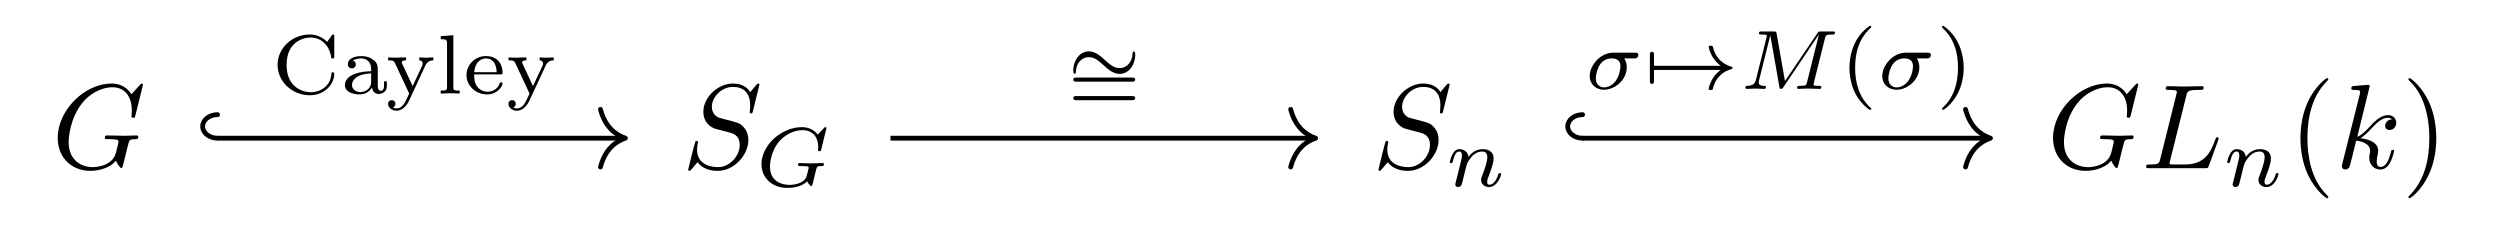
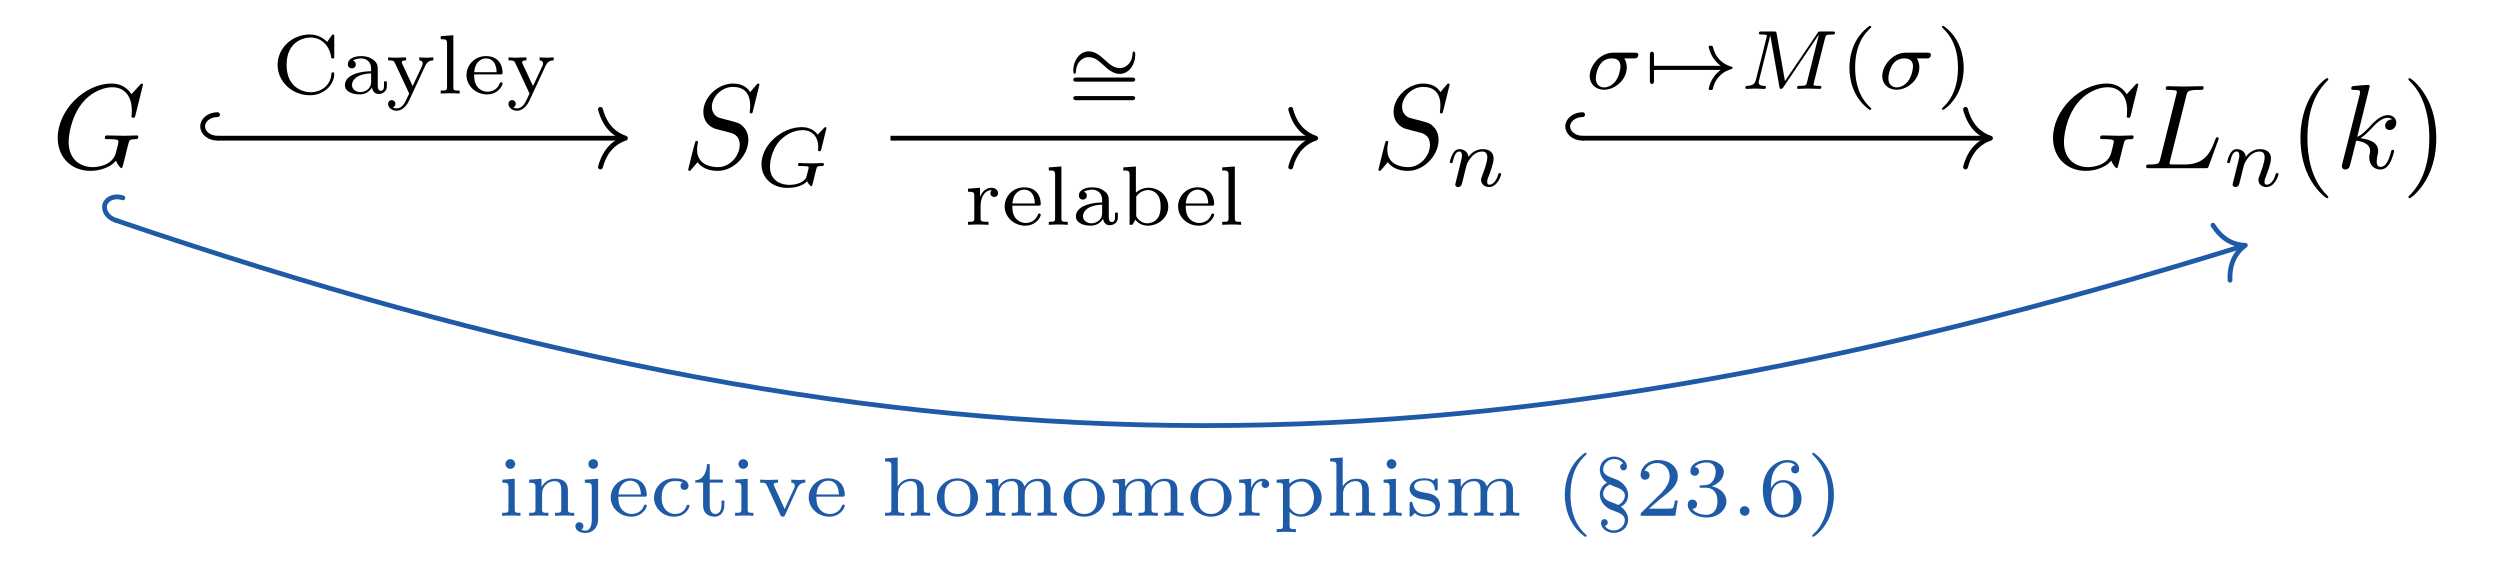
- <svg xmlns="http://www.w3.org/2000/svg" version="1.1" width="207.373pt" height="20.09pt" viewBox="-69.011 -69.011 207.373 20.09">
+ <svg xmlns="http://www.w3.org/2000/svg" version="1.1" width="207.373pt" height="46.676pt" viewBox="-69.011 -69.011 207.373 46.676">
  <defs />
  <g id="page1">
    <g stroke-miterlimit="10" transform="translate(34.67513,-57.54867)scale(0.996264,-0.996264)">
      <g fill="#000" stroke="#000">
        <g stroke-width="0.4">
          <g transform="translate(-104.0752,-2.5)">
            <g stroke="none" transform="scale(-1.00375,1.00375)translate(34.67513,-57.54867)scale(-1,-1)">
              <g stroke="#000" stroke-miterlimit="10" transform="translate(42.88114,-57.54867)scale(0.996264,-0.996264)">
                <g transform="translate(-3.93124,0.0)">
                  <g stroke="none" transform="scale(-1.00375,1.00375)translate(42.88114,-57.54867)scale(-1,-1)">
                    <g fill="#000">
                      <g stroke="none">
                        <path d="M50.453-64.473C50.453-64.503 50.433-64.572 50.343-64.572C50.313-64.572 50.303-64.562 50.194-64.453L49.496-63.686C49.407-63.825 48.948-64.572 47.843-64.572C45.621-64.572 43.379-62.371 43.379-60.059C43.379-58.475 44.485-57.329 46.099-57.329C46.537-57.329 46.986-57.419 47.344-57.569C47.843-57.768 48.032-57.977 48.211-58.176C48.301-57.927 48.56-57.559 48.659-57.559C48.709-57.559 48.729-57.589 48.729-57.598C48.749-57.618 48.849-57.997 48.899-58.206L49.088-58.973C49.128-59.143 49.178-59.312 49.217-59.481C49.327-59.93 49.337-59.95 49.905-59.96C49.955-59.96 50.064-59.97 50.064-60.159C50.064-60.229 50.014-60.268 49.935-60.268C49.706-60.268 49.118-60.239 48.889-60.239C48.58-60.239 47.803-60.268 47.494-60.268C47.404-60.268 47.285-60.268 47.285-60.069C47.285-59.96 47.364-59.96 47.584-59.96C47.593-59.96 47.882-59.96 48.112-59.94C48.371-59.91 48.42-59.88 48.42-59.75C48.42-59.661 48.311-59.212 48.211-58.844C47.932-57.748 46.637-57.638 46.288-57.638C45.332-57.638 44.286-58.206 44.286-59.73C44.286-60.039 44.386-61.683 45.432-62.978C45.97-63.656 46.936-64.263 47.922-64.263C48.938-64.263 49.526-63.496 49.526-62.341C49.526-61.942 49.496-61.932 49.496-61.833S49.606-61.733 49.646-61.733C49.775-61.733 49.775-61.753 49.825-61.932L50.453-64.473Z" />
                      </g>
                    </g>
                  </g>
                </g>
              </g>
              <g stroke="#000" stroke-miterlimit="10" transform="translate(97.64716,-57.54867)scale(0.996264,-0.996264)">
                <g transform="translate(-6.42896,0.0)">
                  <g stroke="none" transform="scale(-1.00375,1.00375)translate(97.64716,-57.54867)scale(-1,-1)">
                    <g fill="#000">
                      <g stroke="none">
                        <path d="M104.073-64.473C104.073-64.503 104.053-64.572 103.963-64.572C103.914-64.572 103.904-64.562 103.784-64.423L103.306-63.855C103.047-64.323 102.529-64.572 101.881-64.572C100.616-64.572 99.421-63.427 99.421-62.221C99.421-61.414 99.949-60.956 100.457-60.806L101.523-60.528C101.891-60.438 102.439-60.288 102.439-59.471C102.439-58.575 101.622-57.638 100.646-57.638C100.008-57.638 98.902-57.858 98.902-59.093C98.902-59.332 98.952-59.571 98.962-59.631C98.972-59.671 98.982-59.681 98.982-59.701C98.982-59.8 98.912-59.81 98.863-59.81S98.793-59.8 98.763-59.77C98.723-59.73 98.165-57.459 98.165-57.429C98.165-57.369 98.215-57.329 98.275-57.329C98.325-57.329 98.335-57.339 98.454-57.479L98.942-58.047C99.371-57.469 100.048-57.329 100.626-57.329C101.981-57.329 103.156-58.655 103.156-59.89C103.156-60.577 102.818-60.916 102.668-61.056C102.439-61.285 102.29-61.325 101.403-61.554C101.184-61.613 100.825-61.713 100.736-61.733C100.467-61.823 100.128-62.112 100.128-62.64C100.128-63.447 100.925-64.293 101.871-64.293C102.698-64.293 103.306-63.865 103.306-62.749C103.306-62.43 103.266-62.251 103.266-62.191C103.266-62.181 103.266-62.092 103.386-62.092C103.485-62.092 103.495-62.122 103.535-62.291L104.073-64.473Z" />
                        <path d="M109.635-60.866C109.635-60.901 109.614-60.957 109.544-60.957C109.496-60.957 109.482-60.943 109.419-60.873L108.91-60.336C108.847-60.42 108.457-60.957 107.599-60.957C105.904-60.957 104.244-59.458 104.244-57.881C104.244-56.8 105.067-55.915 106.406-55.915C107.02-55.915 107.669-56.075 108.031-56.466C108.101-56.312 108.289-56.061 108.373-56.061C108.436-56.061 108.45-56.089 108.484-56.236L108.617-56.773C108.652-56.898 108.749-57.317 108.77-57.4C108.854-57.714 108.861-57.721 109.273-57.728C109.321-57.728 109.426-57.728 109.426-57.874C109.426-57.944 109.377-57.979 109.321-57.979C109.091-57.979 108.798-57.951 108.554-57.951C108.38-57.951 108.15-57.951 107.975-57.958S107.599-57.979 107.424-57.979C107.376-57.979 107.271-57.979 107.271-57.826C107.271-57.728 107.348-57.728 107.522-57.728C107.655-57.728 107.794-57.728 107.927-57.714C108.15-57.693 108.157-57.665 108.157-57.582C108.157-57.554 108.157-57.54 108.108-57.358C108.059-57.163 107.982-56.849 107.954-56.78C107.752-56.354 107.104-56.166 106.56-56.166C105.862-56.166 104.949-56.501 104.949-57.679C104.949-58.425 105.297-59.36 105.813-59.883C106.532-60.594 107.278-60.706 107.669-60.706C108.478-60.706 108.952-60.12 108.952-59.339C108.952-59.144 108.931-59.095 108.931-59.053C108.931-58.962 109.021-58.962 109.056-58.962C109.168-58.962 109.168-58.983 109.203-59.116L109.635-60.866Z" />
                      </g>
                    </g>
                  </g>
                </g>
              </g>
              <g stroke="#000" stroke-miterlimit="10" transform="translate(154.2626,-57.54867)scale(0.996264,-0.996264)">
                <g transform="translate(-5.78763,0.0)">
                  <g stroke="none" transform="scale(-1.00375,1.00375)translate(154.2626,-57.54867)scale(-1,-1)">
                    <g fill="#000">
                      <g stroke="none">
                        <path d="M160.689-64.473C160.689-64.503 160.669-64.572 160.579-64.572C160.529-64.572 160.519-64.562 160.4-64.423L159.921-63.855C159.662-64.323 159.144-64.572 158.497-64.572C157.231-64.572 156.036-63.427 156.036-62.221C156.036-61.414 156.564-60.956 157.072-60.806L158.138-60.528C158.507-60.438 159.055-60.288 159.055-59.471C159.055-58.575 158.238-57.638 157.261-57.638C156.624-57.638 155.518-57.858 155.518-59.093C155.518-59.332 155.568-59.571 155.578-59.631C155.588-59.671 155.598-59.681 155.598-59.701C155.598-59.8 155.528-59.81 155.478-59.81S155.408-59.8 155.378-59.77C155.339-59.73 154.781-57.459 154.781-57.429C154.781-57.369 154.83-57.329 154.89-57.329C154.94-57.329 154.95-57.339 155.07-57.479L155.558-58.047C155.986-57.469 156.664-57.329 157.241-57.329C158.596-57.329 159.772-58.655 159.772-59.89C159.772-60.577 159.433-60.916 159.284-61.056C159.055-61.285 158.905-61.325 158.019-61.554C157.799-61.613 157.441-61.713 157.351-61.733C157.082-61.823 156.743-62.112 156.743-62.64C156.743-63.447 157.54-64.293 158.487-64.293C159.314-64.293 159.921-63.865 159.921-62.749C159.921-62.43 159.882-62.251 159.882-62.191C159.882-62.181 159.882-62.092 160.001-62.092C160.101-62.092 160.111-62.122 160.151-62.291L160.689-64.473Z" />
                        <path d="M161.222-56.494C161.195-56.403 161.153-56.229 161.153-56.208C161.153-56.054 161.278-55.985 161.39-55.985C161.515-55.985 161.627-56.075 161.662-56.138S161.752-56.424 161.787-56.57C161.822-56.703 161.899-57.024 161.941-57.198C161.983-57.351 162.024-57.505 162.059-57.665C162.136-57.951 162.15-58.007 162.352-58.293C162.548-58.572 162.875-58.934 163.398-58.934C163.803-58.934 163.81-58.579 163.81-58.446C163.81-58.028 163.51-57.254 163.398-56.961C163.322-56.766 163.294-56.703 163.294-56.584C163.294-56.215 163.601-55.985 163.956-55.985C164.654-55.985 164.96-56.947 164.96-57.052C164.96-57.142 164.87-57.142 164.849-57.142C164.751-57.142 164.744-57.1 164.716-57.024C164.556-56.466 164.256-56.18 163.977-56.18C163.831-56.18 163.803-56.277 163.803-56.424C163.803-56.584 163.838-56.675 163.963-56.989C164.047-57.205 164.333-57.944 164.333-58.335C164.333-59.011 163.796-59.13 163.426-59.13C162.847-59.13 162.457-58.774 162.248-58.495C162.199-58.976 161.787-59.13 161.501-59.13C161.202-59.13 161.041-58.914 160.951-58.753C160.797-58.495 160.699-58.098 160.699-58.063C160.699-57.972 160.797-57.972 160.818-57.972C160.916-57.972 160.923-57.993 160.971-58.181C161.076-58.593 161.209-58.934 161.481-58.934C161.662-58.934 161.711-58.781 161.711-58.593C161.711-58.46 161.648-58.202 161.599-58.014S161.481-57.54 161.446-57.386L161.222-56.494Z" />
                      </g>
                    </g>
                  </g>
                </g>
              </g>
              <g stroke="#000" stroke-miterlimit="10" transform="translate(221.1158,-57.54867)scale(0.996264,-0.996264)">
                <g transform="translate(-16.70502,0.0)">
                  <g stroke="none" transform="scale(-1.00375,1.00375)translate(221.1158,-57.54867)scale(-1,-1)">
                    <g fill="#000">
                      <g stroke="none">
                        <path d="M228.687-64.473C228.687-64.503 228.667-64.572 228.578-64.572C228.548-64.572 228.538-64.562 228.428-64.453L227.731-63.686C227.641-63.825 227.183-64.572 226.077-64.572C223.855-64.572 221.614-62.371 221.614-60.059C221.614-58.475 222.72-57.329 224.334-57.329C224.772-57.329 225.22-57.419 225.579-57.569C226.077-57.768 226.266-57.977 226.446-58.176C226.535-57.927 226.794-57.559 226.894-57.559C226.944-57.559 226.964-57.589 226.964-57.598C226.984-57.618 227.083-57.997 227.133-58.206L227.322-58.973C227.362-59.143 227.412-59.312 227.452-59.481C227.562-59.93 227.572-59.95 228.139-59.96C228.189-59.96 228.299-59.97 228.299-60.159C228.299-60.229 228.249-60.268 228.169-60.268C227.94-60.268 227.352-60.239 227.123-60.239C226.814-60.239 226.037-60.268 225.728-60.268C225.639-60.268 225.519-60.268 225.519-60.069C225.519-59.96 225.599-59.96 225.818-59.96C225.828-59.96 226.117-59.96 226.346-59.94C226.605-59.91 226.655-59.88 226.655-59.75C226.655-59.661 226.545-59.212 226.446-58.844C226.167-57.748 224.872-57.638 224.523-57.638C223.567-57.638 222.52-58.206 222.52-59.73C222.52-60.039 222.62-61.683 223.666-62.978C224.204-63.656 225.171-64.263 226.157-64.263C227.173-64.263 227.761-63.496 227.761-62.341C227.761-61.942 227.731-61.932 227.731-61.833S227.841-61.733 227.88-61.733C228.01-61.733 228.01-61.753 228.06-61.932L228.687-64.473Z" />
                        <path d="M232.675-63.576C232.765-63.935 232.794-64.044 233.731-64.044C234.03-64.044 234.11-64.044 234.11-64.234C234.11-64.353 234-64.353 233.95-64.353C233.621-64.353 232.804-64.323 232.476-64.323C232.177-64.323 231.45-64.353 231.151-64.353C231.081-64.353 230.961-64.353 230.961-64.154C230.961-64.044 231.051-64.044 231.24-64.044C231.26-64.044 231.45-64.044 231.619-64.024C231.798-64.004 231.888-63.995 231.888-63.865C231.888-63.825 231.878-63.795 231.848-63.676L230.513-58.326C230.413-57.937 230.393-57.858 229.606-57.858C229.437-57.858 229.337-57.858 229.337-57.658C229.337-57.549 229.427-57.549 229.606-57.549H234.219C234.458-57.549 234.468-57.549 234.528-57.718L235.315-59.87C235.355-59.98 235.355-59.999 235.355-60.009C235.355-60.049 235.325-60.119 235.235-60.119S235.136-60.069 235.066-59.91C234.727-58.993 234.289-57.858 232.565-57.858H231.629C231.489-57.858 231.469-57.858 231.41-57.867C231.31-57.877 231.28-57.887 231.28-57.967C231.28-57.997 231.28-58.017 231.33-58.196L232.675-63.576Z" />
                        <path d="M236.58-56.494C236.552-56.403 236.51-56.229 236.51-56.208C236.51-56.054 236.636-55.985 236.747-55.985C236.873-55.985 236.984-56.075 237.019-56.138S237.11-56.424 237.145-56.57C237.18-56.703 237.256-57.024 237.298-57.198C237.34-57.351 237.382-57.505 237.417-57.665C237.493-57.951 237.507-58.007 237.71-58.293C237.905-58.572 238.233-58.934 238.756-58.934C239.16-58.934 239.167-58.579 239.167-58.446C239.167-58.028 238.867-57.254 238.756-56.961C238.679-56.766 238.651-56.703 238.651-56.584C238.651-56.215 238.958-55.985 239.314-55.985C240.011-55.985 240.318-56.947 240.318-57.052C240.318-57.142 240.227-57.142 240.206-57.142C240.109-57.142 240.102-57.1 240.074-57.024C239.913-56.466 239.613-56.18 239.335-56.18C239.188-56.18 239.16-56.277 239.16-56.424C239.16-56.584 239.195-56.675 239.321-56.989C239.404-57.205 239.69-57.944 239.69-58.335C239.69-59.011 239.153-59.13 238.784-59.13C238.205-59.13 237.814-58.774 237.605-58.495C237.556-58.976 237.145-59.13 236.859-59.13C236.559-59.13 236.399-58.914 236.308-58.753C236.154-58.495 236.057-58.098 236.057-58.063C236.057-57.972 236.154-57.972 236.175-57.972C236.273-57.972 236.28-57.993 236.329-58.181C236.433-58.593 236.566-58.934 236.838-58.934C237.019-58.934 237.068-58.781 237.068-58.593C237.068-58.46 237.005-58.202 236.956-58.014S236.838-57.54 236.803-57.386L236.58-56.494Z" />
                        <path d="M244.45-55.158C244.45-55.188 244.45-55.207 244.28-55.377C243.035-56.632 242.716-58.515 242.716-60.039C242.716-61.773 243.095-63.506 244.32-64.752C244.45-64.871 244.45-64.891 244.45-64.921C244.45-64.991 244.41-65.021 244.35-65.021C244.25-65.021 243.354-64.343 242.766-63.078C242.258-61.982 242.138-60.876 242.138-60.039C242.138-59.262 242.248-58.057 242.796-56.931C243.394-55.706 244.25-55.058 244.35-55.058C244.41-55.058 244.45-55.088 244.45-55.158Z" />
                        <path d="M247.886-64.353C247.886-64.363 247.886-64.463 247.756-64.463C247.527-64.463 246.8-64.383 246.541-64.363C246.461-64.353 246.351-64.343 246.351-64.164C246.351-64.044 246.441-64.044 246.591-64.044C247.069-64.044 247.089-63.975 247.089-63.875L247.059-63.676L245.614-57.937C245.574-57.798 245.574-57.778 245.574-57.718C245.574-57.489 245.774-57.439 245.863-57.439C245.993-57.439 246.142-57.529 246.202-57.648C246.252-57.738 246.7-59.581 246.76-59.83C247.099-59.8 247.916-59.641 247.916-58.983C247.916-58.914 247.916-58.874 247.886-58.774C247.866-58.655 247.846-58.535 247.846-58.425C247.846-57.838 248.244-57.439 248.762-57.439C249.061-57.439 249.33-57.598 249.549-57.967C249.798-58.405 249.908-58.953 249.908-58.973C249.908-59.073 249.818-59.073 249.789-59.073C249.689-59.073 249.679-59.033 249.649-58.894C249.45-58.166 249.221-57.658 248.782-57.658C248.593-57.658 248.464-57.768 248.464-58.127C248.464-58.296 248.503-58.525 248.543-58.684C248.583-58.854 248.583-58.894 248.583-58.993C248.583-59.641 247.955-59.93 247.109-60.039C247.417-60.219 247.736-60.537 247.965-60.777C248.444-61.305 248.902-61.733 249.39-61.733C249.45-61.733 249.46-61.733 249.48-61.723C249.599-61.703 249.609-61.703 249.689-61.643C249.709-61.633 249.709-61.623 249.729-61.603C249.251-61.574 249.161-61.185 249.161-61.065C249.161-60.906 249.27-60.717 249.539-60.717C249.798-60.717 250.087-60.936 250.087-61.325C250.087-61.623 249.858-61.952 249.41-61.952C249.131-61.952 248.673-61.872 247.955-61.075C247.617-60.697 247.228-60.298 246.85-60.149L247.886-64.353Z" />
                        <path d="M253.406-60.039C253.406-60.816 253.296-62.022 252.748-63.148C252.151-64.373 251.294-65.021 251.194-65.021C251.134-65.021 251.094-64.981 251.094-64.921C251.094-64.891 251.094-64.871 251.284-64.692C252.26-63.706 252.828-62.122 252.828-60.039C252.828-58.336 252.459-56.582 251.224-55.327C251.094-55.207 251.094-55.188 251.094-55.158C251.094-55.098 251.134-55.058 251.194-55.058C251.294-55.058 252.19-55.735 252.778-57.001C253.286-58.097 253.406-59.202 253.406-60.039Z" />
                      </g>
                    </g>
                  </g>
                </g>
              </g>
            </g>
          </g>
          <g stroke-width="0.4">
            <path d="M-85.962 0H-52.201" fill="none" />
            <g transform="matrix(-1.0,0.0,0.0,1.0,-85.96169,0.0)">
              <g stroke-dasharray="none" stroke-dashoffset="0.0">
                <g stroke-linejoin="miter">
                  <g stroke-linecap="round">
                    <path d="M0 1.96C.685 1.96 1.24 1.521 1.24 .98C1.24 .439 .685 0 0 0" fill="none" />
                  </g>
                </g>
              </g>
            </g>
            <g transform="translate(-52.00146,0.0)">
              <g stroke-dasharray="none" stroke-dashoffset="0.0">
                <g stroke-linecap="round">
                  <g stroke-linejoin="round">
                    <path d="M-2.08 2.4C-1.7 .96-.853 .28 0 0C-.853-.28-1.7-.96-2.08-2.4" fill="none" />
                  </g>
                </g>
              </g>
            </g>
            <g transform="translate(-81.4523,3.71385)">
              <g stroke="none" transform="scale(-1.00375,1.00375)translate(34.67513,-57.54867)scale(-1,-1)">
                <g fill="#000">
                  <g stroke="none">
                    <path d="M39.864-62.27C39.864-62.389 39.864-62.451 39.766-62.451C39.738-62.451 39.703-62.451 39.647-62.368L39.278-61.838C38.985-62.13 38.504-62.451 37.834-62.451C36.37-62.451 35.163-61.322 35.163-59.934C35.163-58.518 36.391-57.409 37.834-57.409C39.069-57.409 39.864-58.33 39.864-59.181C39.864-59.257 39.857-59.313 39.745-59.313C39.703-59.313 39.634-59.313 39.627-59.222C39.571-58.1 38.622-57.66 37.932-57.66C37.186-57.66 35.91-58.114 35.91-59.927C35.91-61.817 37.262-62.2 37.918-62.2C38.608-62.2 39.431-61.74 39.613-60.54C39.627-60.457 39.689-60.457 39.738-60.457C39.864-60.457 39.864-60.499 39.864-60.638V-62.27Z" />
                    <path d="M43.472-59.418C43.472-59.787 43.472-60.052 43.152-60.31C42.866-60.547 42.531-60.659 42.12-60.659C41.457-60.659 40.99-60.408 40.99-59.983C40.99-59.759 41.143-59.641 41.325-59.641C41.513-59.641 41.652-59.78 41.652-59.969C41.652-60.087 41.597-60.234 41.408-60.289C41.659-60.464 42.064-60.464 42.106-60.464C42.496-60.464 42.922-60.206 42.922-59.62V-59.404C42.538-59.39 42.078-59.369 41.569-59.181C40.941-58.95 40.746-58.567 40.746-58.253C40.746-57.653 41.471-57.479 41.966-57.479C42.524-57.479 42.852-57.793 42.998-58.065C43.026-57.779 43.214-57.514 43.535-57.514C43.549-57.514 44.226-57.514 44.226-58.176V-58.56H43.989V-58.183C43.989-58.114 43.989-57.779 43.731-57.779S43.472-58.107 43.472-58.197V-59.418ZM42.922-58.532C42.922-57.862 42.336-57.674 42.022-57.674C41.666-57.674 41.332-57.911 41.332-58.253C41.332-58.637 41.666-59.174 42.922-59.222V-58.532Z" />
                    <path d="M47.418-59.871C47.613-60.296 47.968-60.303 48.08-60.303V-60.554C47.885-60.54 47.752-60.527 47.55-60.527C47.362-60.527 47.104-60.533 46.915-60.554V-60.303C47.146-60.289 47.201-60.15 47.201-60.038C47.201-59.955 47.166-59.892 47.139-59.822L46.365-58.169L45.507-60.01C45.486-60.052 45.465-60.094 45.465-60.143C45.465-60.303 45.702-60.303 45.821-60.303V-60.554C45.716-60.547 45.214-60.527 45.019-60.527C44.809-60.527 44.537-60.533 44.335-60.554V-60.303C44.726-60.303 44.802-60.282 44.907-60.059L46.079-57.549C46.016-57.409 45.946-57.277 45.883-57.137C45.73-56.802 45.507-56.321 45.032-56.321C44.858-56.321 44.802-56.356 44.733-56.405C44.74-56.405 44.935-56.475 44.935-56.705C44.935-56.879 44.809-57.005 44.635-57.005C44.454-57.005 44.328-56.879 44.328-56.698C44.328-56.37 44.656-56.126 45.032-56.126C45.625-56.126 45.967-56.747 46.065-56.956L47.418-59.871Z" />
                    <path d="M49.741-62.389L48.695-62.312V-62.061C49.162-62.061 49.218-62.012 49.218-61.67V-58.1C49.218-57.8 49.148-57.8 48.695-57.8V-57.549C48.709-57.549 49.197-57.577 49.476-57.577C49.741-57.577 49.999-57.57 50.264-57.549V-57.8C49.811-57.8 49.741-57.8 49.741-58.1V-62.389Z" />
                    <path d="M53.629-59.139C53.775-59.139 53.824-59.139 53.824-59.292C53.824-59.906 53.482-60.659 52.443-60.659C51.529-60.659 50.832-59.934 50.832-59.076C50.832-58.19 51.606-57.479 52.534-57.479C53.475-57.479 53.824-58.232 53.824-58.386C53.824-58.413 53.81-58.483 53.705-58.483C53.615-58.483 53.601-58.441 53.58-58.372C53.364-57.807 52.834-57.702 52.583-57.702C52.255-57.702 51.941-57.849 51.732-58.114C51.474-58.441 51.467-58.867 51.467-59.139H53.629ZM51.474-59.32C51.55-60.303 52.178-60.464 52.443-60.464C53.301-60.464 53.329-59.494 53.336-59.32H51.474Z" />
                    <path d="M57.401-59.871C57.596-60.296 57.952-60.303 58.064-60.303V-60.554C57.868-60.54 57.736-60.527 57.534-60.527C57.345-60.527 57.087-60.533 56.899-60.554V-60.303C57.129-60.289 57.185-60.15 57.185-60.038C57.185-59.955 57.15-59.892 57.122-59.822L56.348-58.169L55.49-60.01C55.469-60.052 55.448-60.094 55.448-60.143C55.448-60.303 55.685-60.303 55.804-60.303V-60.554C55.699-60.547 55.197-60.527 55.002-60.527C54.793-60.527 54.521-60.533 54.319-60.554V-60.303C54.709-60.303 54.786-60.282 54.89-60.059L56.062-57.549C55.999-57.409 55.93-57.277 55.867-57.137C55.713-56.802 55.49-56.321 55.016-56.321C54.842-56.321 54.786-56.356 54.716-56.405C54.723-56.405 54.918-56.475 54.918-56.705C54.918-56.879 54.793-57.005 54.618-57.005C54.437-57.005 54.312-56.879 54.312-56.698C54.312-56.37 54.639-56.126 55.016-56.126C55.609-56.126 55.95-56.747 56.048-56.956L57.401-59.871Z" />
                  </g>
                </g>
              </g>
            </g>
          </g>
          <g stroke-width="0.4">
+             <g fill="#1f5aa6" stroke="#1f5aa6">
+               <path d="M-94.475-6.824C-29.538-28.931 16.159-29.569 82.683-8.978" fill="none" />
+               <g transform="matrix(-0.94661,0.32225,0.32225,0.94661,-94.47534,-6.82373)">
+                 <g stroke-dasharray="none" stroke-dashoffset="0.0">
+                   <g stroke-linejoin="miter">
+                     <g stroke-linecap="round">
+                       <path d="M0 1.96C.685 1.96 1.24 1.521 1.24 .98C1.24 .439 .685 0 0 0" fill="none" />
+                     </g>
+                   </g>
+                 </g>
+               </g>
+               <g transform="matrix(0.95523,0.29567,-0.29567,0.95523,82.87358,-8.91885)">
+                 <g stroke-dasharray="none" stroke-dashoffset="0.0">
+                   <g stroke-linecap="round">
+                     <g stroke-linejoin="round">
+                       <path d="M-2.08 2.4C-1.7 .96-.853 .28 0 0C-.853-.28-1.7-.96-2.08-2.4" fill="none" />
+                     </g>
+                   </g>
+                 </g>
+               </g>
+               <g transform="translate(-62.65941,-31.443)">
+                 <g stroke="none" transform="scale(-1.00375,1.00375)translate(34.67513,-57.54867)scale(-1,-1)">
+                   <g fill="#1f5aa6">
+                     <g stroke="none">
+                       <g fill="#1f5aa6">
+                         <path d="M36.147-61.852C36.147-62.054 35.979-62.249 35.742-62.249C35.533-62.249 35.345-62.082 35.345-61.852C35.345-61.6 35.547-61.447 35.742-61.447C35.965-61.447 36.147-61.621 36.147-61.852ZM35.087-60.547V-60.296C35.526-60.296 35.589-60.255 35.589-59.913V-58.1C35.589-57.8 35.519-57.8 35.066-57.8V-57.549C35.08-57.549 35.568-57.577 35.847-57.577C36.091-57.577 36.342-57.57 36.586-57.549V-57.8C36.181-57.8 36.112-57.8 36.112-58.093V-60.624L35.087-60.547Z" />
+                         <path d="M40.522-59.662C40.522-60.268 40.222-60.624 39.476-60.624C38.904-60.624 38.535-60.31 38.339-59.948H38.332V-60.624L37.307-60.547V-60.296C37.774-60.296 37.83-60.248 37.83-59.906V-58.1C37.83-57.8 37.76-57.8 37.307-57.8V-57.549C37.321-57.549 37.809-57.577 38.102-57.577C38.36-57.577 38.841-57.556 38.904-57.549V-57.8C38.451-57.8 38.381-57.8 38.381-58.1V-59.355C38.381-60.087 38.96-60.429 39.42-60.429C39.908-60.429 39.971-60.045 39.971-59.69V-58.1C39.971-57.8 39.901-57.8 39.448-57.8V-57.549C39.462-57.549 39.95-57.577 40.243-57.577C40.501-57.577 40.982-57.556 41.045-57.549V-57.8C40.592-57.8 40.522-57.8 40.522-58.1V-59.662Z" />
+                         <path d="M43.025-61.845C43.025-62.089 42.83-62.249 42.628-62.249C42.384-62.249 42.223-62.054 42.223-61.852C42.223-61.607 42.419-61.447 42.621-61.447C42.865-61.447 43.025-61.642 43.025-61.845ZM41.924-60.547V-60.296C42.44-60.296 42.502-60.248 42.502-59.906V-57.214C42.502-56.949 42.447-56.321 41.979-56.321C41.958-56.321 41.791-56.321 41.631-56.391C41.645-56.398 41.805-56.482 41.805-56.691C41.805-56.879 41.666-57.019 41.477-57.019C41.275-57.019 41.142-56.879 41.142-56.684C41.142-56.307 41.561-56.126 41.986-56.126C42.551-56.126 43.025-56.565 43.025-57.228V-60.624L41.924-60.547Z" />
+                         <path d="M46.869-59.139C47.016-59.139 47.064-59.139 47.064-59.292C47.064-59.906 46.723-60.659 45.684-60.659C44.77-60.659 44.073-59.934 44.073-59.076C44.073-58.19 44.847-57.479 45.774-57.479C46.716-57.479 47.064-58.232 47.064-58.386C47.064-58.413 47.051-58.483 46.946-58.483C46.855-58.483 46.841-58.441 46.82-58.372C46.604-57.807 46.074-57.702 45.823-57.702C45.495-57.702 45.182-57.849 44.972-58.114C44.714-58.441 44.707-58.867 44.707-59.139H46.869ZM44.714-59.32C44.791-60.303 45.419-60.464 45.684-60.464C46.541-60.464 46.569-59.494 46.576-59.32H44.714Z" />
+                         <path d="M50.056-60.331C49.93-60.275 49.861-60.164 49.861-60.024C49.861-59.836 49.993-59.697 50.188-59.697C50.377-59.697 50.523-59.815 50.523-60.038C50.523-60.659 49.554-60.659 49.358-60.659C48.312-60.659 47.664-59.857 47.664-59.055C47.664-58.176 48.41-57.479 49.324-57.479C50.363-57.479 50.607-58.302 50.607-58.386S50.516-58.469 50.488-58.469C50.398-58.469 50.391-58.448 50.356-58.351C50.202-57.918 49.833-57.702 49.407-57.702C48.926-57.702 48.298-58.058 48.298-59.062C48.298-59.948 48.731-60.436 49.379-60.436C49.47-60.436 49.805-60.436 50.056-60.331Z" />
+                         <path d="M52.287-60.303H53.375V-60.554H52.287V-61.838H52.05C52.043-61.21 51.757-60.52 51.088-60.499V-60.303H51.736V-58.42C51.736-57.639 52.322-57.479 52.712-57.479C53.18-57.479 53.5-57.876 53.5-58.427V-58.811H53.263V-58.434C53.263-57.96 53.04-57.702 52.768-57.702C52.287-57.702 52.287-58.288 52.287-58.413V-60.303Z" />
+                         <path d="M55.47-61.852C55.47-62.054 55.303-62.249 55.066-62.249C54.856-62.249 54.668-62.082 54.668-61.852C54.668-61.6 54.87-61.447 55.066-61.447C55.289-61.447 55.47-61.621 55.47-61.852ZM54.41-60.547V-60.296C54.849-60.296 54.912-60.255 54.912-59.913V-58.1C54.912-57.8 54.842-57.8 54.389-57.8V-57.549C54.403-57.549 54.891-57.577 55.17-57.577C55.414-57.577 55.665-57.57 55.909-57.549V-57.8C55.505-57.8 55.435-57.8 55.435-58.093V-60.624L54.41-60.547Z" />
+                         <path d="M59.56-59.871C59.755-60.296 60.104-60.303 60.215-60.303V-60.554C60.041-60.54 59.86-60.527 59.685-60.527C59.497-60.527 59.239-60.533 59.051-60.554V-60.303C59.343-60.289 59.343-60.059 59.343-60.038C59.343-60.003 59.337-59.934 59.288-59.836L58.5-58.114L57.635-60.01C57.635-60.017 57.593-60.094 57.593-60.143C57.593-60.303 57.83-60.303 57.949-60.303V-60.554C57.935-60.554 57.44-60.527 57.154-60.527C56.944-60.527 56.672-60.533 56.47-60.554V-60.303C56.854-60.303 56.938-60.289 57.042-60.052L58.144-57.625C58.179-57.542 58.221-57.479 58.339-57.479C58.472-57.479 58.5-57.542 58.535-57.618L59.56-59.871Z" />
+                         <path d="M63.294-59.139C63.44-59.139 63.489-59.139 63.489-59.292C63.489-59.906 63.147-60.659 62.108-60.659C61.195-60.659 60.497-59.934 60.497-59.076C60.497-58.19 61.271-57.479 62.199-57.479C63.14-57.479 63.489-58.232 63.489-58.386C63.489-58.413 63.475-58.483 63.371-58.483C63.28-58.483 63.266-58.441 63.245-58.372C63.029-57.807 62.499-57.702 62.248-57.702C61.92-57.702 61.606-57.849 61.397-58.114C61.139-58.441 61.132-58.867 61.132-59.139H63.294ZM61.139-59.32C61.216-60.303 61.843-60.464 62.108-60.464C62.966-60.464 62.994-59.494 63.001-59.32H61.139Z" />
+                         <path d="M70.044-59.662C70.044-60.268 69.744-60.624 68.997-60.624C68.377-60.624 68.035-60.255 67.882-59.99H67.875V-62.389L66.829-62.312V-62.061C67.296-62.061 67.352-62.012 67.352-61.67V-58.1C67.352-57.8 67.282-57.8 66.829-57.8V-57.549C66.843-57.549 67.331-57.577 67.624-57.577C67.882-57.577 68.363-57.556 68.426-57.549V-57.8C67.972-57.8 67.903-57.8 67.903-58.1V-59.355C67.903-60.087 68.481-60.429 68.942-60.429C69.43-60.429 69.493-60.045 69.493-59.69V-58.1C69.493-57.8 69.423-57.8 68.97-57.8V-57.549C68.983-57.549 69.472-57.577 69.765-57.577C70.023-57.577 70.504-57.556 70.567-57.549V-57.8C70.113-57.8 70.044-57.8 70.044-58.1V-59.662Z" />
+                         <path d="M74.541-59.034C74.541-59.906 73.795-60.659 72.833-60.659S71.124-59.906 71.124-59.034C71.124-58.169 71.891-57.479 72.833-57.479S74.541-58.169 74.541-59.034ZM72.833-57.702C72.575-57.702 72.198-57.786 71.968-58.128C71.78-58.413 71.759-58.776 71.759-59.097C71.759-59.397 71.766-59.808 72.01-60.108C72.184-60.31 72.477-60.464 72.833-60.464C73.244-60.464 73.537-60.268 73.691-60.052C73.886-59.78 73.907-59.432 73.907-59.097S73.886-58.393 73.684-58.107C73.495-57.842 73.174-57.702 72.833-57.702Z" />
+                         <path d="M80.556-59.662C80.556-60.268 80.256-60.624 79.51-60.624C78.959-60.624 78.582-60.324 78.394-59.976C78.255-60.471 77.878-60.624 77.369-60.624C76.797-60.624 76.427-60.31 76.232-59.948H76.225V-60.624L75.2-60.547V-60.296C75.667-60.296 75.723-60.248 75.723-59.906V-58.1C75.723-57.8 75.653-57.8 75.2-57.8V-57.549C75.214-57.549 75.702-57.577 75.995-57.577C76.253-57.577 76.734-57.556 76.797-57.549V-57.8C76.344-57.8 76.274-57.8 76.274-58.1V-59.355C76.274-60.087 76.853-60.429 77.313-60.429C77.801-60.429 77.864-60.045 77.864-59.69V-58.1C77.864-57.8 77.794-57.8 77.341-57.8V-57.549C77.355-57.549 77.843-57.577 78.136-57.577C78.394-57.577 78.875-57.556 78.938-57.549V-57.8C78.485-57.8 78.415-57.8 78.415-58.1V-59.355C78.415-60.087 78.994-60.429 79.454-60.429C79.942-60.429 80.005-60.045 80.005-59.69V-58.1C80.005-57.8 79.935-57.8 79.482-57.8V-57.549C79.496-57.549 79.984-57.577 80.277-57.577C80.535-57.577 81.016-57.556 81.079-57.549V-57.8C80.626-57.8 80.556-57.8 80.556-58.1V-59.662Z" />
+                         <path d="M85.058-59.034C85.058-59.906 84.311-60.659 83.349-60.659S81.64-59.906 81.64-59.034C81.64-58.169 82.407-57.479 83.349-57.479S85.058-58.169 85.058-59.034ZM83.349-57.702C83.091-57.702 82.714-57.786 82.484-58.128C82.296-58.413 82.275-58.776 82.275-59.097C82.275-59.397 82.282-59.808 82.526-60.108C82.7-60.31 82.993-60.464 83.349-60.464C83.76-60.464 84.053-60.268 84.207-60.052C84.402-59.78 84.423-59.432 84.423-59.097S84.402-58.393 84.2-58.107C84.011-57.842 83.691-57.702 83.349-57.702Z" />
+                         <path d="M91.072-59.662C91.072-60.268 90.772-60.624 90.026-60.624C89.475-60.624 89.098-60.324 88.91-59.976C88.771-60.471 88.394-60.624 87.885-60.624C87.313-60.624 86.944-60.31 86.748-59.948H86.741V-60.624L85.716-60.547V-60.296C86.183-60.296 86.239-60.248 86.239-59.906V-58.1C86.239-57.8 86.169-57.8 85.716-57.8V-57.549C85.73-57.549 86.218-57.577 86.511-57.577C86.769-57.577 87.25-57.556 87.313-57.549V-57.8C86.86-57.8 86.79-57.8 86.79-58.1V-59.355C86.79-60.087 87.369-60.429 87.829-60.429C88.317-60.429 88.38-60.045 88.38-59.69V-58.1C88.38-57.8 88.31-57.8 87.857-57.8V-57.549C87.871-57.549 88.359-57.577 88.652-57.577C88.91-57.577 89.391-57.556 89.454-57.549V-57.8C89.001-57.8 88.931-57.8 88.931-58.1V-59.355C88.931-60.087 89.51-60.429 89.97-60.429C90.458-60.429 90.521-60.045 90.521-59.69V-58.1C90.521-57.8 90.451-57.8 89.998-57.8V-57.549C90.012-57.549 90.5-57.577 90.793-57.577C91.051-57.577 91.532-57.556 91.595-57.549V-57.8C91.142-57.8 91.072-57.8 91.072-58.1V-59.662Z" />
+                         <path d="M95.574-59.034C95.574-59.906 94.827-60.659 93.865-60.659S92.157-59.906 92.157-59.034C92.157-58.169 92.924-57.479 93.865-57.479S95.574-58.169 95.574-59.034ZM93.865-57.702C93.607-57.702 93.23-57.786 93-58.128C92.812-58.413 92.791-58.776 92.791-59.097C92.791-59.397 92.798-59.808 93.042-60.108C93.217-60.31 93.509-60.464 93.865-60.464C94.277-60.464 94.569-60.268 94.723-60.052C94.918-59.78 94.939-59.432 94.939-59.097S94.918-58.393 94.716-58.107C94.528-57.842 94.207-57.702 93.865-57.702Z" />
+                         <path d="M97.244-59.139C97.244-59.725 97.516-60.429 98.178-60.429C98.115-60.38 98.059-60.289 98.059-60.178C98.059-59.948 98.241-59.857 98.373-59.857C98.541-59.857 98.694-59.969 98.694-60.178C98.694-60.415 98.471-60.624 98.143-60.624C97.794-60.624 97.411-60.408 97.202-59.878H97.195V-60.624L96.197-60.547V-60.296C96.665-60.296 96.721-60.248 96.721-59.906V-58.1C96.721-57.8 96.651-57.8 96.197-57.8V-57.549C96.232-57.549 96.707-57.577 96.992-57.577C97.292-57.577 97.599-57.563 97.899-57.549V-57.8H97.76C97.244-57.8 97.244-57.876 97.244-58.114V-59.139Z" />
+                         <path d="M100.908-56.447C100.455-56.447 100.385-56.447 100.385-56.747V-57.883C100.42-57.849 100.747-57.479 101.333-57.479C102.254-57.479 103.042-58.169 103.042-59.055C103.042-59.913 102.33-60.624 101.445-60.624C101.047-60.624 100.643-60.478 100.357-60.199V-60.624L99.311-60.547V-60.296C99.799-60.296 99.834-60.261 99.834-59.969V-56.747C99.834-56.447 99.764-56.447 99.311-56.447V-56.196C99.325-56.196 99.813-56.224 100.106-56.224C100.364-56.224 100.845-56.203 100.908-56.196V-56.447ZM100.385-59.871C100.594-60.22 100.998-60.401 101.368-60.401C101.954-60.401 102.407-59.787 102.407-59.055C102.407-58.26 101.884-57.674 101.291-57.674C100.678-57.674 100.406-58.211 100.385-58.253V-59.871Z" />
+                         <path d="M106.961-59.662C106.961-60.268 106.661-60.624 105.915-60.624C105.294-60.624 104.952-60.255 104.799-59.99H104.792V-62.389L103.746-62.312V-62.061C104.213-62.061 104.269-62.012 104.269-61.67V-58.1C104.269-57.8 104.199-57.8 103.746-57.8V-57.549C103.76-57.549 104.248-57.577 104.541-57.577C104.799-57.577 105.28-57.556 105.343-57.549V-57.8C104.89-57.8 104.82-57.8 104.82-58.1V-59.355C104.82-60.087 105.399-60.429 105.859-60.429C106.347-60.429 106.41-60.045 106.41-59.69V-58.1C106.41-57.8 106.34-57.8 105.887-57.8V-57.549C105.901-57.549 106.389-57.577 106.682-57.577C106.94-57.577 107.421-57.556 107.484-57.549V-57.8C107.031-57.8 106.961-57.8 106.961-58.1V-59.662Z" />
+                         <path d="M109.241-61.852C109.241-62.054 109.074-62.249 108.836-62.249C108.627-62.249 108.439-62.082 108.439-61.852C108.439-61.6 108.641-61.447 108.836-61.447C109.06-61.447 109.241-61.621 109.241-61.852ZM108.181-60.547V-60.296C108.62-60.296 108.683-60.255 108.683-59.913V-58.1C108.683-57.8 108.613-57.8 108.16-57.8V-57.549C108.174-57.549 108.662-57.577 108.941-57.577C109.185-57.577 109.436-57.57 109.68-57.549V-57.8C109.276-57.8 109.206-57.8 109.206-58.093V-60.624L108.181-60.547Z" />
+                         <path d="M112.668-60.478C112.668-60.596 112.668-60.659 112.57-60.659C112.536-60.659 112.522-60.659 112.431-60.575C112.417-60.568 112.347-60.506 112.305-60.471C112.096-60.617 111.831-60.659 111.573-60.659C110.576-60.659 110.339-60.136 110.339-59.787C110.339-59.564 110.436-59.383 110.604-59.243C110.869-59.013 111.134-58.964 111.566-58.895C111.915-58.832 112.48-58.734 112.48-58.267C112.48-57.995 112.291-57.674 111.622-57.674S110.708-58.114 110.583-58.588C110.562-58.678 110.555-58.706 110.457-58.706C110.339-58.706 110.339-58.658 110.339-58.518V-57.66C110.339-57.542 110.339-57.479 110.436-57.479C110.499-57.479 110.632-57.625 110.771-57.779C111.078-57.493 111.455-57.479 111.622-57.479C112.529-57.479 112.863-57.967 112.863-58.462C112.863-58.727 112.745-58.936 112.563-59.104C112.298-59.348 111.978-59.404 111.734-59.446C111.176-59.543 110.722-59.627 110.722-59.996C110.722-60.22 110.911-60.492 111.573-60.492C112.382-60.492 112.417-59.927 112.431-59.725C112.438-59.648 112.522-59.648 112.549-59.648C112.668-59.648 112.668-59.697 112.668-59.829V-60.478Z" />
+                         <path d="M118.914-59.662C118.914-60.268 118.614-60.624 117.868-60.624C117.317-60.624 116.94-60.324 116.752-59.976C116.612-60.471 116.236-60.624 115.727-60.624C115.155-60.624 114.785-60.31 114.59-59.948H114.583V-60.624L113.558-60.547V-60.296C114.025-60.296 114.081-60.248 114.081-59.906V-58.1C114.081-57.8 114.011-57.8 113.558-57.8V-57.549C113.572-57.549 114.06-57.577 114.353-57.577C114.611-57.577 115.092-57.556 115.155-57.549V-57.8C114.701-57.8 114.632-57.8 114.632-58.1V-59.355C114.632-60.087 115.211-60.429 115.671-60.429C116.159-60.429 116.222-60.045 116.222-59.69V-58.1C116.222-57.8 116.152-57.8 115.699-57.8V-57.549C115.713-57.549 116.201-57.577 116.494-57.577C116.752-57.577 117.233-57.556 117.296-57.549V-57.8C116.842-57.8 116.773-57.8 116.773-58.1V-59.355C116.773-60.087 117.352-60.429 117.812-60.429C118.3-60.429 118.363-60.045 118.363-59.69V-58.1C118.363-57.8 118.293-57.8 117.84-57.8V-57.549C117.854-57.549 118.342-57.577 118.635-57.577C118.893-57.577 119.374-57.556 119.437-57.549V-57.8C118.983-57.8 118.914-57.8 118.914-58.1V-59.662Z" />
+                         <path d="M124.886-62.779C123.561-61.845 123.212-60.366 123.212-59.299C123.212-58.316 123.505-56.789 124.886-55.812C124.942-55.812 125.026-55.812 125.026-55.896C125.026-55.938 125.005-55.952 124.956-56C124.028-56.837 123.687-58.023 123.687-59.292C123.687-61.175 124.405-62.096 124.977-62.612C125.005-62.64 125.026-62.661 125.026-62.695C125.026-62.779 124.942-62.779 124.886-62.779Z" />
+                         <path d="M126.723-60.282C126.326-60.129 126.117-59.697 126.117-59.334C126.117-58.776 126.514-58.302 127.009-58.065C127.414-57.876 128.188-57.765 128.188-57.2C128.188-56.684 127.728-56.335 127.274-56.335C126.988-56.335 126.688-56.461 126.535-56.719C126.668-56.747 126.779-56.837 126.779-56.991S126.668-57.277 126.5-57.277C126.347-57.277 126.221-57.172 126.221-56.977C126.221-56.412 126.835-56.133 127.281-56.133C127.86-56.133 128.467-56.524 128.467-57.235V-57.291C128.446-57.597 128.306-57.883 128.097-58.107C128.02-58.183 127.937-58.246 127.86-58.316C128.258-58.469 128.467-58.902 128.467-59.264C128.467-59.822 128.069-60.296 127.574-60.533C127.17-60.722 126.396-60.833 126.396-61.398C126.396-61.914 126.856-62.263 127.309-62.263C127.595-62.263 127.895-62.137 128.048-61.879C127.916-61.852 127.804-61.761 127.804-61.607S127.916-61.322 128.083-61.322C128.237-61.322 128.362-61.426 128.362-61.621C128.362-62.186 127.748-62.465 127.302-62.465C126.723-62.465 126.117-62.075 126.117-61.363V-61.308C126.138-61.001 126.277-60.715 126.486-60.492C126.563-60.415 126.647-60.352 126.723-60.282ZM126.396-59.292C126.396-59.313 126.389-59.341 126.389-59.362C126.389-59.676 126.605-59.955 126.849-60.108C126.87-60.115 126.898-60.136 126.926-60.136H126.94C127.009-60.136 127.17-60.045 127.267-60.003C127.651-59.871 128.195-59.69 128.195-59.236C128.195-58.923 127.979-58.644 127.735-58.49C127.714-58.483 127.686-58.462 127.658-58.462H127.644C127.574-58.462 127.414-58.553 127.316-58.595C126.953-58.72 126.444-58.888 126.396-59.292Z" />
+                         <path d="M132.587-58.818H132.35C132.329-58.664 132.259-58.253 132.169-58.183C132.113-58.141 131.576-58.141 131.478-58.141H130.195C130.927-58.79 131.171-58.985 131.59-59.313C132.106-59.725 132.587-60.157 132.587-60.819C132.587-61.663 131.848-62.179 130.955-62.179C130.09-62.179 129.505-61.573 129.505-60.931C129.505-60.575 129.804-60.54 129.874-60.54C130.042-60.54 130.244-60.659 130.244-60.91C130.244-61.036 130.195-61.28 129.832-61.28C130.049-61.775 130.523-61.928 130.851-61.928C131.548-61.928 131.911-61.384 131.911-60.819C131.911-60.213 131.478-59.731 131.255-59.48L129.574-57.821C129.505-57.758 129.505-57.744 129.505-57.549H132.378L132.587-58.818Z" />
+                         <path d="M134.94-59.878C135.484-59.878 135.875-59.501 135.875-58.755C135.875-57.89 135.373-57.632 134.968-57.632C134.689-57.632 134.076-57.709 133.783-58.121C134.11-58.134 134.187-58.365 134.187-58.511C134.187-58.734 134.02-58.895 133.804-58.895C133.608-58.895 133.413-58.776 133.413-58.49C133.413-57.835 134.138-57.409 134.982-57.409C135.952-57.409 136.621-58.058 136.621-58.755C136.621-59.299 136.175-59.843 135.408-60.003C136.14-60.268 136.405-60.792 136.405-61.217C136.405-61.768 135.77-62.179 134.996-62.179S133.629-61.803 133.629-61.245C133.629-61.008 133.783-60.875 133.992-60.875C134.208-60.875 134.348-61.036 134.348-61.231C134.348-61.433 134.208-61.58 133.992-61.594C134.236-61.9 134.717-61.977 134.975-61.977C135.289-61.977 135.728-61.824 135.728-61.217C135.728-60.924 135.631-60.603 135.449-60.387C135.219-60.122 135.024-60.108 134.675-60.087C134.501-60.073 134.487-60.073 134.452-60.066C134.438-60.066 134.382-60.052 134.382-59.976C134.382-59.878 134.445-59.878 134.564-59.878H134.94Z" />
+                         <path d="M138.535-57.946C138.535-58.19 138.34-58.351 138.137-58.351C137.893-58.351 137.733-58.155 137.733-57.953C137.733-57.709 137.928-57.549 138.131-57.549C138.375-57.549 138.535-57.744 138.535-57.946Z" />
+                         <path d="M140.309-59.829C140.309-60.401 140.358-60.917 140.623-61.342C140.86-61.719 141.237-61.977 141.683-61.977C141.892-61.977 142.171-61.921 142.311-61.733C142.136-61.719 141.99-61.6 141.99-61.398C141.99-61.224 142.108-61.07 142.318-61.07S142.652-61.21 142.652-61.412C142.652-61.817 142.36-62.179 141.669-62.179C140.665-62.179 139.64-61.259 139.64-59.759C139.64-57.953 140.491-57.409 141.258-57.409C142.108-57.409 142.848-58.058 142.848-58.971C142.848-59.857 142.143-60.513 141.327-60.513C140.77-60.513 140.463-60.143 140.309-59.829ZM141.258-57.632C140.909-57.632 140.637-57.835 140.491-58.141C140.386-58.351 140.33-58.699 140.33-59.118C140.33-59.794 140.735-60.317 141.293-60.317C141.613-60.317 141.83-60.192 142.004-59.934C142.171-59.669 142.178-59.376 142.178-58.971C142.178-58.574 142.178-58.281 141.99-58.009C141.823-57.765 141.599-57.632 141.258-57.632Z" />
+                         <path d="M143.862-62.779C143.813-62.779 143.73-62.779 143.73-62.695C143.73-62.661 143.75-62.64 143.792-62.591C144.392-62.04 145.062-61.098 145.062-59.299C145.062-57.842 144.608-56.74 143.855-56.056C143.737-55.938 143.73-55.931 143.73-55.896S143.75-55.812 143.82-55.812C143.904-55.812 144.566-56.272 145.027-57.144C145.334-57.723 145.536-58.476 145.536-59.292C145.536-60.275 145.243-61.803 143.862-62.779Z" />
+                       </g>
+                     </g>
+                   </g>
+                 </g>
+               </g>
+             </g>
+           </g>
+           <g stroke-width="0.4">
            <path d="M-29.933 0H5.268" fill="none" />
            <g transform="translate(5.46764,0.0)">
              <g stroke-dasharray="none" stroke-dashoffset="0.0">
                <g stroke-linecap="round">
                  <g stroke-linejoin="round">
                    <path d="M-2.08 2.4C-1.7 .96-.853 .28 0 0C-.853-.28-1.7-.96-2.08-2.4" fill="none" />
                  </g>
                </g>
              </g>
            </g>
            <g transform="translate(-15.25745,2.85275)">
              <g stroke="none" transform="scale(-1.00375,1.00375)translate(34.67513,-57.54867)scale(-1,-1)">
                <g fill="#000">
                  <g stroke="none">
                    <path d="M40.359-61.63C40.359-61.895 40.261-61.902 40.24-61.902C40.136-61.902 40.122-61.707 40.122-61.616C40.094-61.107 39.717-60.521 39.069-60.521C38.574-60.521 38.218-60.849 37.834-61.198C37.465-61.532 37.046-61.909 36.502-61.909C35.707-61.909 35.212-61.093 35.212-60.319C35.212-60.054 35.31-60.047 35.331-60.047C35.435-60.047 35.442-60.228 35.449-60.333C35.477-60.842 35.847-61.428 36.502-61.428C36.997-61.428 37.353-61.1 37.737-60.751C38.106-60.416 38.525-60.04 39.069-60.04C39.864-60.04 40.359-60.856 40.359-61.63Z" />
                    <path d="M40.086-59.394C40.191-59.394 40.351-59.394 40.351-59.568C40.351-59.735 40.184-59.735 40.093-59.735H35.477C35.386-59.735 35.219-59.735 35.219-59.568C35.219-59.394 35.379-59.394 35.484-59.394H40.086ZM40.093-57.86C40.184-57.86 40.351-57.86 40.351-58.027C40.351-58.201 40.191-58.201 40.086-58.201H35.484C35.379-58.201 35.219-58.201 35.219-58.027C35.219-57.86 35.386-57.86 35.477-57.86H40.093Z" />
+                   </g>
+                 </g>
+               </g>
+             </g>
+             <g transform="translate(-23.82347,-7.21384)">
+               <g stroke="none" transform="scale(-1.00375,1.00375)translate(34.67513,-57.54867)scale(-1,-1)">
+                 <g fill="#000">
+                   <g stroke="none">
+                     <path d="M36.063-59.139C36.063-59.725 36.335-60.429 36.997-60.429C36.935-60.38 36.879-60.289 36.879-60.178C36.879-59.948 37.06-59.857 37.193-59.857C37.36-59.857 37.513-59.969 37.513-60.178C37.513-60.415 37.29-60.624 36.963-60.624C36.614-60.624 36.23-60.408 36.021-59.878H36.014V-60.624L35.017-60.547V-60.296C35.484-60.296 35.54-60.248 35.54-59.906V-58.1C35.54-57.8 35.47-57.8 35.017-57.8V-57.549C35.052-57.549 35.526-57.577 35.812-57.577C36.112-57.577 36.419-57.563 36.718-57.549V-57.8H36.579C36.063-57.8 36.063-57.876 36.063-58.114V-59.139Z" />
+                     <path d="M40.857-59.139C41.003-59.139 41.052-59.139 41.052-59.292C41.052-59.906 40.711-60.659 39.671-60.659C38.758-60.659 38.06-59.934 38.06-59.076C38.06-58.19 38.835-57.479 39.762-57.479C40.704-57.479 41.052-58.232 41.052-58.386C41.052-58.413 41.038-58.483 40.934-58.483C40.843-58.483 40.829-58.441 40.808-58.372C40.592-57.807 40.062-57.702 39.811-57.702C39.483-57.702 39.169-57.849 38.96-58.114C38.702-58.441 38.695-58.867 38.695-59.139H40.857ZM38.702-59.32C38.779-60.303 39.406-60.464 39.671-60.464C40.529-60.464 40.557-59.494 40.564-59.32H38.702Z" />
+                     <path d="M42.767-62.389L41.721-62.312V-62.061C42.189-62.061 42.244-62.012 42.244-61.67V-58.1C42.244-57.8 42.175-57.8 41.721-57.8V-57.549C41.735-57.549 42.223-57.577 42.502-57.577C42.767-57.577 43.025-57.57 43.29-57.549V-57.8C42.837-57.8 42.767-57.8 42.767-58.1V-62.389Z" />
+                     <path d="M46.697-59.418C46.697-59.787 46.697-60.052 46.376-60.31C46.09-60.547 45.755-60.659 45.344-60.659C44.681-60.659 44.214-60.408 44.214-59.983C44.214-59.759 44.367-59.641 44.549-59.641C44.737-59.641 44.876-59.78 44.876-59.969C44.876-60.087 44.821-60.234 44.632-60.289C44.883-60.464 45.288-60.464 45.33-60.464C45.72-60.464 46.146-60.206 46.146-59.62V-59.404C45.762-59.39 45.302-59.369 44.793-59.181C44.165-58.95 43.97-58.567 43.97-58.253C43.97-57.653 44.695-57.479 45.19-57.479C45.748-57.479 46.076-57.793 46.222-58.065C46.25-57.779 46.439-57.514 46.759-57.514C46.773-57.514 47.45-57.514 47.45-58.176V-58.56H47.213V-58.183C47.213-58.114 47.213-57.779 46.955-57.779S46.697-58.107 46.697-58.197V-59.418ZM46.146-58.532C46.146-57.862 45.56-57.674 45.246-57.674C44.89-57.674 44.556-57.911 44.556-58.253C44.556-58.637 44.89-59.174 46.146-59.222V-58.532Z" />
+                     <path d="M48.945-62.389L47.899-62.312V-62.061C48.373-62.061 48.422-62.005 48.422-61.656V-57.549H48.659L48.903-57.974C49.168-57.625 49.552-57.479 49.922-57.479C50.842-57.479 51.63-58.169 51.63-59.055C51.63-59.906 50.912-60.624 49.998-60.624C49.58-60.624 49.196-60.457 48.945-60.206V-62.389ZM48.973-59.885C49.168-60.206 49.545-60.429 49.963-60.429C50.354-60.429 50.633-60.206 50.772-59.996C50.912-59.794 50.996-59.522 50.996-59.062C50.996-58.902 50.996-58.379 50.71-58.051C50.431-57.737 50.089-57.674 49.887-57.674C49.329-57.674 49.05-58.114 48.973-58.26V-59.885Z" />
+                     <path d="M55.241-59.139C55.387-59.139 55.436-59.139 55.436-59.292C55.436-59.906 55.094-60.659 54.055-60.659C53.141-60.659 52.444-59.934 52.444-59.076C52.444-58.19 53.218-57.479 54.146-57.479C55.087-57.479 55.436-58.232 55.436-58.386C55.436-58.413 55.422-58.483 55.317-58.483C55.227-58.483 55.213-58.441 55.192-58.372C54.976-57.807 54.446-57.702 54.195-57.702C53.867-57.702 53.553-57.849 53.344-58.114C53.086-58.441 53.079-58.867 53.079-59.139H55.241ZM53.086-59.32C53.162-60.303 53.79-60.464 54.055-60.464C54.913-60.464 54.941-59.494 54.948-59.32H53.086Z" />
+                     <path d="M57.151-62.389L56.105-62.312V-62.061C56.572-62.061 56.628-62.012 56.628-61.67V-58.1C56.628-57.8 56.558-57.8 56.105-57.8V-57.549C56.119-57.549 56.607-57.577 56.886-57.577C57.151-57.577 57.409-57.57 57.674-57.549V-57.8C57.221-57.8 57.151-57.8 57.151-58.1V-62.389Z" />
                  </g>
                </g>
              </g>
            </g>
          </g>
          <g stroke-width="0.4">
            <path d="M27.694 0H61.454" fill="none" />
            <g transform="matrix(-1.0,0.0,0.0,1.0,27.69386,0.0)">
              <g stroke-dasharray="none" stroke-dashoffset="0.0">
                <g stroke-linejoin="miter">
                  <g stroke-linecap="round">
                    <path d="M0 1.96C.685 1.96 1.24 1.521 1.24 .98C1.24 .439 .685 0 0 0" fill="none" />
                  </g>
                </g>
              </g>
            </g>
            <g transform="translate(61.65408,0.0)">
              <g stroke-dasharray="none" stroke-dashoffset="0.0">
                <g stroke-linecap="round">
                  <g stroke-linejoin="round">
                    <path d="M-2.08 2.4C-1.7 .96-.853 .28 0 0C-.853-.28-1.7-.96-2.08-2.4" fill="none" />
                  </g>
                </g>
              </g>
            </g>
            <g transform="translate(27.86957,4.10275)">
              <g stroke="none" transform="scale(-1.00375,1.00375)translate(34.67513,-57.54867)scale(-1,-1)">
                <g fill="#000">
                  <g stroke="none">
                    <path d="M38.755-60.08C38.873-60.08 38.936-60.08 39.013-60.136C39.104-60.213 39.124-60.31 39.124-60.359C39.124-60.554 38.943-60.554 38.825-60.554H37.039C35.923-60.554 35.087-59.453 35.087-58.616C35.087-57.967 35.568-57.479 36.279-57.479C37.158-57.479 38.162-58.274 38.162-59.341C38.162-59.453 38.162-59.766 37.953-60.08H38.755ZM36.286-57.674C35.91-57.674 35.596-57.925 35.596-58.42C35.596-58.63 35.721-60.08 36.921-60.08C37.276-60.08 37.639-59.948 37.639-59.418C37.639-59.292 37.576-58.664 37.235-58.197C36.942-57.814 36.551-57.674 36.286-57.674Z" />
                    <path d="M40.421-59.125C40.637-59.125 40.637-59.278 40.637-59.292C40.637-59.369 40.595-59.466 40.421-59.466V-60.359C40.421-60.457 40.421-60.631 40.253-60.631C40.079-60.631 40.079-60.464 40.079-60.359V-58.232C40.079-58.128 40.079-57.96 40.253-57.96C40.421-57.96 40.421-58.134 40.421-58.232V-59.125Z" />
                    <path d="M45.958-59.125C45.079-58.483 44.961-57.57 44.961-57.563C44.961-57.458 45.03-57.458 45.128-57.458C45.254-57.458 45.274-57.458 45.309-57.577C45.351-57.751 45.463-58.197 45.825-58.581C46.23-59.006 46.579-59.111 46.871-59.201C46.913-59.215 46.941-59.257 46.941-59.292C46.941-59.362 46.899-59.376 46.809-59.404C45.804-59.725 45.449-60.436 45.302-61.05C45.274-61.133 45.226-61.133 45.128-61.133S44.961-61.133 44.961-61.029C44.961-61.015 45.03-60.547 45.372-60.066C45.533-59.829 45.728-59.634 45.958-59.466H40.358C40.246-59.466 40.079-59.466 40.079-59.299C40.079-59.125 40.239-59.125 40.358-59.125H45.958Z" />
                    <path d="M54.605-61.747C54.668-62.005 54.681-62.061 55.198-62.061C55.344-62.061 55.435-62.061 55.435-62.207C55.435-62.312 55.351-62.312 55.225-62.312H54.277C54.075-62.312 54.068-62.305 53.977-62.172L51.285-58.197L50.595-62.124C50.56-62.305 50.56-62.312 50.351-62.312H49.353C49.214-62.312 49.123-62.312 49.123-62.158C49.123-62.061 49.207-62.061 49.36-62.061C49.472-62.061 49.5-62.061 49.625-62.047C49.765-62.033 49.779-62.019 49.779-61.949C49.779-61.942 49.779-61.9 49.751-61.796L48.872-58.295C48.809-58.058 48.705-57.821 48.147-57.8C48.091-57.8 48.001-57.793 48.001-57.646C48.001-57.639 48.007-57.549 48.105-57.549C48.314-57.549 48.607-57.577 48.83-57.577C48.998-57.577 49.402-57.549 49.57-57.549C49.605-57.549 49.709-57.549 49.709-57.702C49.709-57.793 49.618-57.8 49.556-57.8C49.109-57.814 49.109-57.995 49.109-58.093C49.109-58.121 49.109-58.155 49.137-58.267L50.065-61.977H50.072L50.818-57.737C50.839-57.611 50.853-57.549 50.957-57.549C51.055-57.549 51.111-57.625 51.16-57.702L54.089-62.047L54.096-62.04L53.112-58.093C53.057-57.856 53.043-57.8 52.499-57.8C52.373-57.8 52.289-57.8 52.289-57.646C52.289-57.639 52.289-57.549 52.401-57.549C52.534-57.549 52.694-57.57 52.833-57.57S53.133-57.577 53.273-57.577C53.468-57.577 53.963-57.549 54.158-57.549C54.2-57.549 54.305-57.549 54.305-57.702C54.305-57.8 54.221-57.8 54.082-57.8C54.075-57.8 53.942-57.8 53.817-57.814C53.656-57.828 53.656-57.849 53.656-57.918C53.656-57.96 53.677-58.03 53.684-58.072L54.605-61.747Z" />
                    <path d="M58.305-62.779C56.98-61.845 56.632-60.366 56.632-59.299C56.632-58.316 56.924-56.789 58.305-55.812C58.361-55.812 58.445-55.812 58.445-55.896C58.445-55.938 58.424-55.952 58.375-56C57.448-56.837 57.106-58.023 57.106-59.292C57.106-61.175 57.824-62.096 58.396-62.612C58.424-62.64 58.445-62.661 58.445-62.695C58.445-62.779 58.361-62.779 58.305-62.779Z" />
                    <path d="M63.023-60.08C63.141-60.08 63.204-60.08 63.281-60.136C63.371-60.213 63.392-60.31 63.392-60.359C63.392-60.554 63.211-60.554 63.092-60.554H61.307C60.191-60.554 59.354-59.453 59.354-58.616C59.354-57.967 59.836-57.479 60.547-57.479C61.426-57.479 62.43-58.274 62.43-59.341C62.43-59.453 62.43-59.766 62.221-60.08H63.023ZM60.554-57.674C60.177-57.674 59.863-57.925 59.863-58.42C59.863-58.63 59.989-60.08 61.188-60.08C61.544-60.08 61.907-59.948 61.907-59.418C61.907-59.292 61.844-58.664 61.502-58.197C61.209-57.814 60.819-57.674 60.554-57.674Z" />
                    <path d="M64.437-62.779C64.389-62.779 64.305-62.779 64.305-62.695C64.305-62.661 64.326-62.64 64.368-62.591C64.967-62.04 65.637-61.098 65.637-59.299C65.637-57.842 65.184-56.74 64.43-56.056C64.312-55.938 64.305-55.931 64.305-55.896S64.326-55.812 64.396-55.812C64.479-55.812 65.142-56.272 65.602-57.144C65.909-57.723 66.111-58.476 66.111-59.292C66.111-60.275 65.818-61.803 64.437-62.779Z" />
                  </g>
                </g>
              </g>
            </g>
          </g>
        </g>
      </g>
    </g>
  </g>
</svg>
